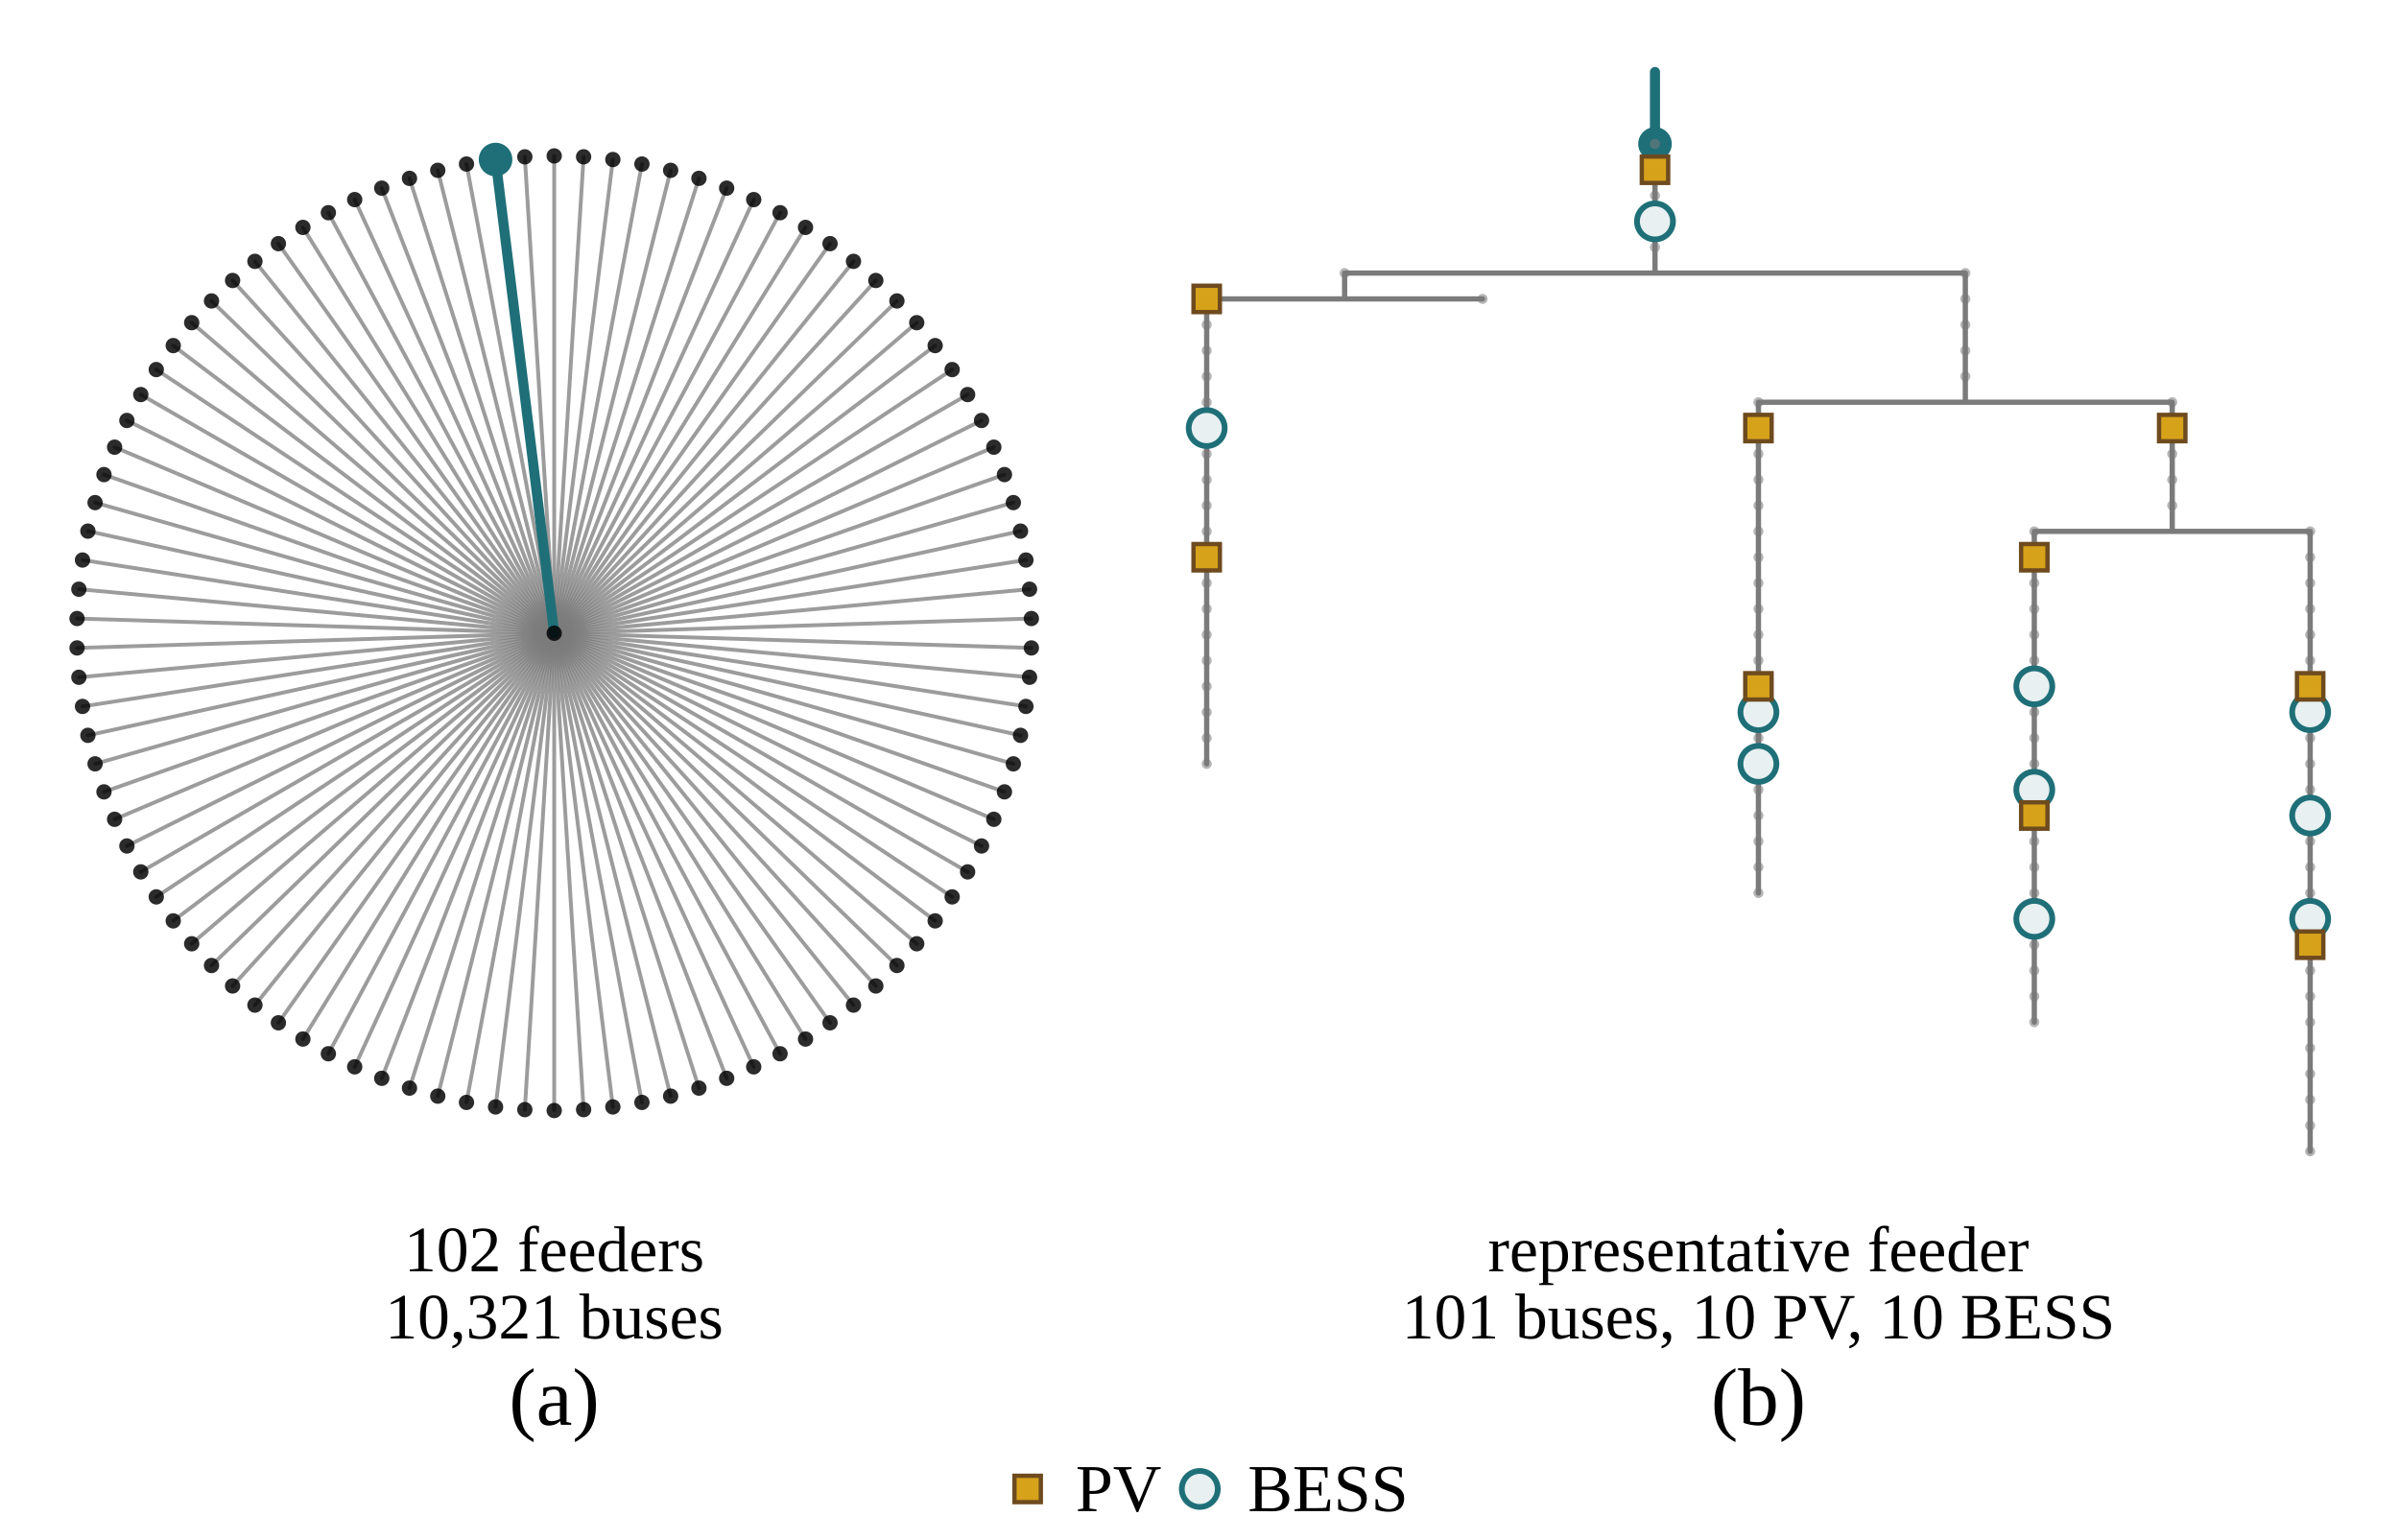
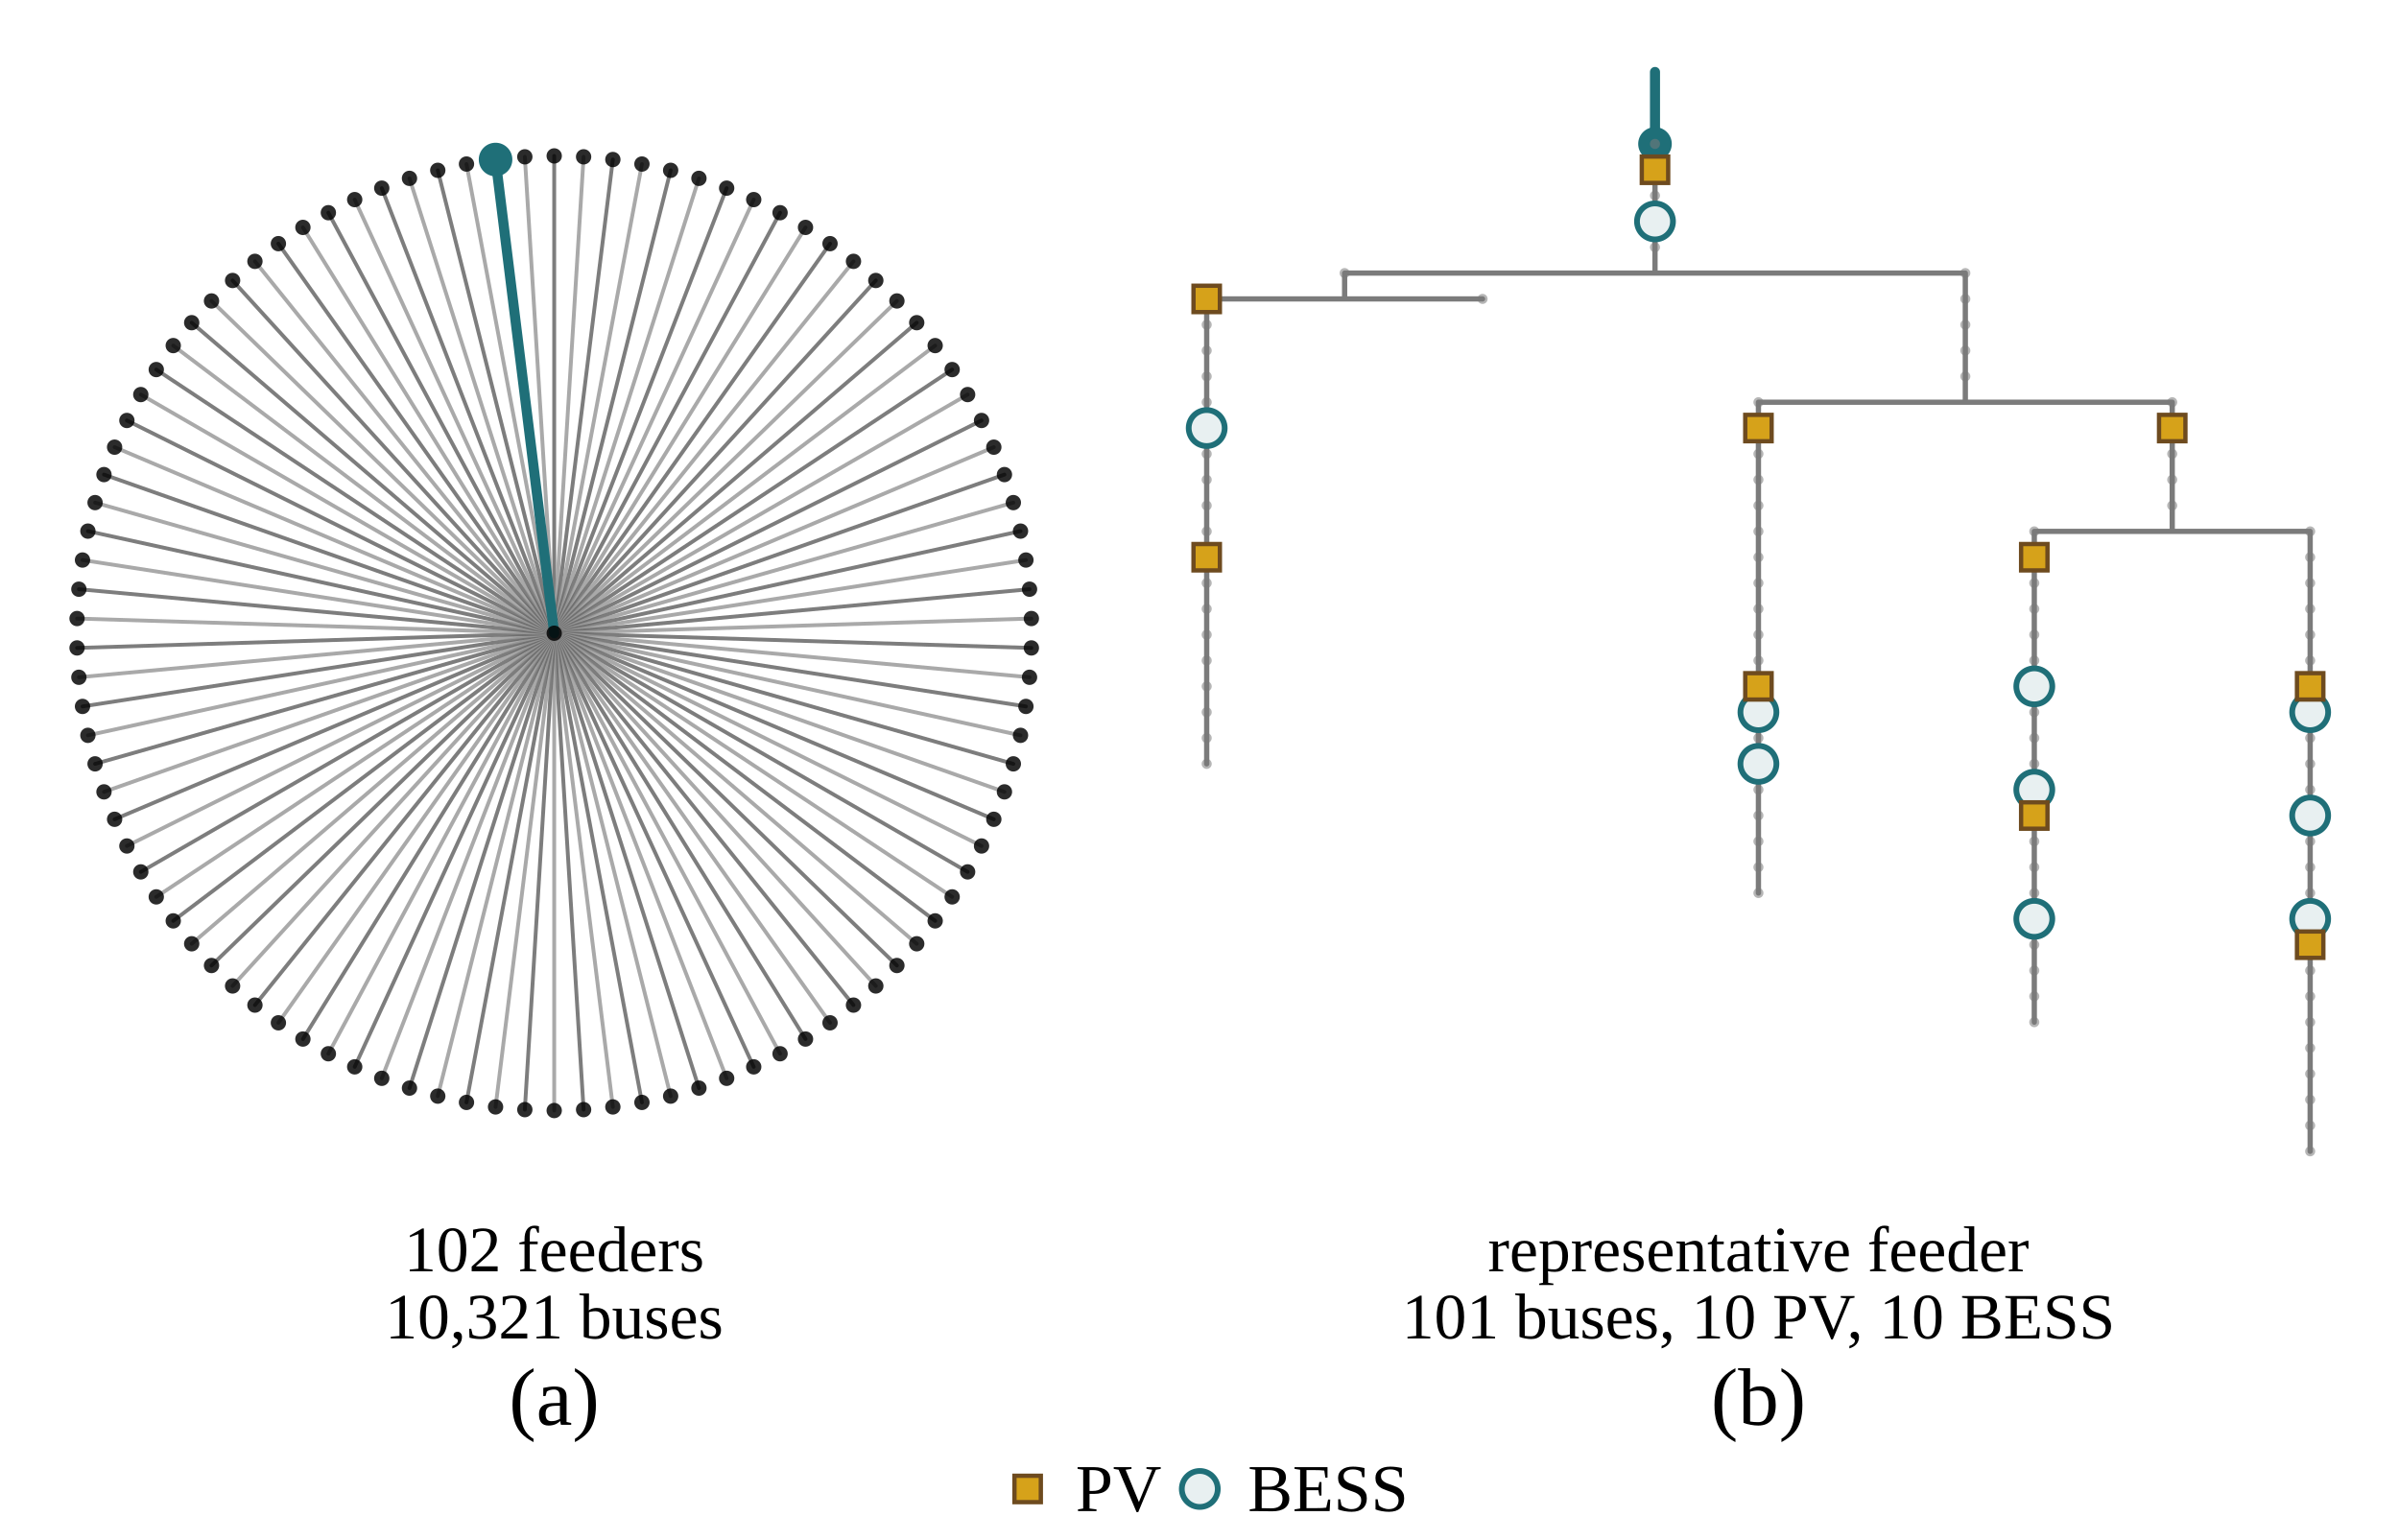
<svg xmlns="http://www.w3.org/2000/svg" version="1.1" width="88.9mm" height="57.07mm" viewBox="0 0 1000.00 642.00" font-family="Times New Roman, Times, serif">
  <g id="panel-a-feeders" fill="none" stroke-linecap="round">
-     <path d="M231.00,264.00L231.00,65.00" stroke="#7b7b7b" stroke-width="1.6" stroke-opacity="0.75" />
-     <path d="M231.00,264.00L243.25,65.38" stroke="#7b7b7b" stroke-width="1.6" stroke-opacity="0.75" />
-     <path d="M231.00,264.00L255.45,66.51" stroke="#7b7b7b" stroke-width="1.6" stroke-opacity="0.75" />
-     <path d="M231.00,264.00L267.57,68.39" stroke="#7b7b7b" stroke-width="1.6" stroke-opacity="0.75" />
-     <path d="M231.00,264.00L279.54,71.01" stroke="#7b7b7b" stroke-width="1.6" stroke-opacity="0.75" />
-     <path d="M231.00,264.00L291.33,74.36" stroke="#7b7b7b" stroke-width="1.6" stroke-opacity="0.75" />
-     <path d="M231.00,264.00L302.89,78.44" stroke="#7b7b7b" stroke-width="1.6" stroke-opacity="0.75" />
-     <path d="M231.00,264.00L314.17,83.22" stroke="#7b7b7b" stroke-width="1.6" stroke-opacity="0.75" />
-     <path d="M231.00,264.00L325.15,88.68" stroke="#7b7b7b" stroke-width="1.6" stroke-opacity="0.75" />
-     <path d="M231.00,264.00L335.76,94.81" stroke="#7b7b7b" stroke-width="1.6" stroke-opacity="0.75" />
-     <path d="M231.00,264.00L345.98,101.58" stroke="#7b7b7b" stroke-width="1.6" stroke-opacity="0.75" />
-     <path d="M231.00,264.00L355.76,108.96" stroke="#7b7b7b" stroke-width="1.6" stroke-opacity="0.75" />
-     <path d="M231.00,264.00L365.07,116.94" stroke="#7b7b7b" stroke-width="1.6" stroke-opacity="0.75" />
-     <path d="M231.00,264.00L373.86,125.47" stroke="#7b7b7b" stroke-width="1.6" stroke-opacity="0.75" />
-     <path d="M231.00,264.00L382.12,134.53" stroke="#7b7b7b" stroke-width="1.6" stroke-opacity="0.75" />
-     <path d="M231.00,264.00L389.81,144.08" stroke="#7b7b7b" stroke-width="1.6" stroke-opacity="0.75" />
-     <path d="M231.00,264.00L396.89,154.08" stroke="#7b7b7b" stroke-width="1.6" stroke-opacity="0.75" />
-     <path d="M231.00,264.00L403.34,164.50" stroke="#7b7b7b" stroke-width="1.6" stroke-opacity="0.75" />
-     <path d="M231.00,264.00L409.14,175.30" stroke="#7b7b7b" stroke-width="1.6" stroke-opacity="0.75" />
-     <path d="M231.00,264.00L414.26,186.43" stroke="#7b7b7b" stroke-width="1.6" stroke-opacity="0.75" />
-     <path d="M231.00,264.00L418.69,197.86" stroke="#7b7b7b" stroke-width="1.6" stroke-opacity="0.75" />
-     <path d="M231.00,264.00L422.40,209.54" stroke="#7b7b7b" stroke-width="1.6" stroke-opacity="0.75" />
-     <path d="M231.00,264.00L425.39,221.43" stroke="#7b7b7b" stroke-width="1.6" stroke-opacity="0.75" />
-     <path d="M231.00,264.00L427.64,233.48" stroke="#7b7b7b" stroke-width="1.6" stroke-opacity="0.75" />
-     <path d="M231.00,264.00L429.15,245.64" stroke="#7b7b7b" stroke-width="1.6" stroke-opacity="0.75" />
-     <path d="M231.00,264.00L429.91,257.87" stroke="#7b7b7b" stroke-width="1.6" stroke-opacity="0.75" />
-     <path d="M231.00,264.00L429.91,270.13" stroke="#7b7b7b" stroke-width="1.6" stroke-opacity="0.75" />
-     <path d="M231.00,264.00L429.15,282.36" stroke="#7b7b7b" stroke-width="1.6" stroke-opacity="0.75" />
-     <path d="M231.00,264.00L427.64,294.52" stroke="#7b7b7b" stroke-width="1.6" stroke-opacity="0.75" />
-     <path d="M231.00,264.00L425.39,306.57" stroke="#7b7b7b" stroke-width="1.6" stroke-opacity="0.75" />
-     <path d="M231.00,264.00L422.40,318.46" stroke="#7b7b7b" stroke-width="1.6" stroke-opacity="0.75" />
-     <path d="M231.00,264.00L418.69,330.14" stroke="#7b7b7b" stroke-width="1.6" stroke-opacity="0.75" />
-     <path d="M231.00,264.00L414.26,341.57" stroke="#7b7b7b" stroke-width="1.6" stroke-opacity="0.75" />
-     <path d="M231.00,264.00L409.14,352.70" stroke="#7b7b7b" stroke-width="1.6" stroke-opacity="0.75" />
-     <path d="M231.00,264.00L403.34,363.50" stroke="#7b7b7b" stroke-width="1.6" stroke-opacity="0.75" />
-     <path d="M231.00,264.00L396.89,373.92" stroke="#7b7b7b" stroke-width="1.6" stroke-opacity="0.75" />
-     <path d="M231.00,264.00L389.81,383.92" stroke="#7b7b7b" stroke-width="1.6" stroke-opacity="0.75" />
-     <path d="M231.00,264.00L382.12,393.47" stroke="#7b7b7b" stroke-width="1.6" stroke-opacity="0.75" />
-     <path d="M231.00,264.00L373.86,402.53" stroke="#7b7b7b" stroke-width="1.6" stroke-opacity="0.75" />
-     <path d="M231.00,264.00L365.07,411.06" stroke="#7b7b7b" stroke-width="1.6" stroke-opacity="0.75" />
-     <path d="M231.00,264.00L355.76,419.04" stroke="#7b7b7b" stroke-width="1.6" stroke-opacity="0.75" />
-     <path d="M231.00,264.00L345.98,426.42" stroke="#7b7b7b" stroke-width="1.6" stroke-opacity="0.75" />
-     <path d="M231.00,264.00L335.76,433.19" stroke="#7b7b7b" stroke-width="1.6" stroke-opacity="0.75" />
-     <path d="M231.00,264.00L325.15,439.32" stroke="#7b7b7b" stroke-width="1.6" stroke-opacity="0.75" />
-     <path d="M231.00,264.00L314.17,444.78" stroke="#7b7b7b" stroke-width="1.6" stroke-opacity="0.75" />
-     <path d="M231.00,264.00L302.89,449.56" stroke="#7b7b7b" stroke-width="1.6" stroke-opacity="0.75" />
-     <path d="M231.00,264.00L291.33,453.64" stroke="#7b7b7b" stroke-width="1.6" stroke-opacity="0.75" />
-     <path d="M231.00,264.00L279.54,456.99" stroke="#7b7b7b" stroke-width="1.6" stroke-opacity="0.75" />
-     <path d="M231.00,264.00L267.57,459.61" stroke="#7b7b7b" stroke-width="1.6" stroke-opacity="0.75" />
-     <path d="M231.00,264.00L255.45,461.49" stroke="#7b7b7b" stroke-width="1.6" stroke-opacity="0.75" />
-     <path d="M231.00,264.00L243.25,462.62" stroke="#7b7b7b" stroke-width="1.6" stroke-opacity="0.75" />
-     <path d="M231.00,264.00L231.00,463.00" stroke="#7b7b7b" stroke-width="1.6" stroke-opacity="0.75" />
-     <path d="M231.00,264.00L218.75,462.62" stroke="#7b7b7b" stroke-width="1.6" stroke-opacity="0.75" />
-     <path d="M231.00,264.00L206.55,461.49" stroke="#7b7b7b" stroke-width="1.6" stroke-opacity="0.75" />
-     <path d="M231.00,264.00L194.43,459.61" stroke="#7b7b7b" stroke-width="1.6" stroke-opacity="0.75" />
-     <path d="M231.00,264.00L182.46,456.99" stroke="#7b7b7b" stroke-width="1.6" stroke-opacity="0.75" />
-     <path d="M231.00,264.00L170.67,453.64" stroke="#7b7b7b" stroke-width="1.6" stroke-opacity="0.75" />
-     <path d="M231.00,264.00L159.11,449.56" stroke="#7b7b7b" stroke-width="1.6" stroke-opacity="0.75" />
-     <path d="M231.00,264.00L147.83,444.78" stroke="#7b7b7b" stroke-width="1.6" stroke-opacity="0.75" />
-     <path d="M231.00,264.00L136.85,439.32" stroke="#7b7b7b" stroke-width="1.6" stroke-opacity="0.75" />
-     <path d="M231.00,264.00L126.24,433.19" stroke="#7b7b7b" stroke-width="1.6" stroke-opacity="0.75" />
-     <path d="M231.00,264.00L116.02,426.42" stroke="#7b7b7b" stroke-width="1.6" stroke-opacity="0.75" />
-     <path d="M231.00,264.00L106.24,419.04" stroke="#7b7b7b" stroke-width="1.6" stroke-opacity="0.75" />
-     <path d="M231.00,264.00L96.93,411.06" stroke="#7b7b7b" stroke-width="1.6" stroke-opacity="0.75" />
-     <path d="M231.00,264.00L88.14,402.53" stroke="#7b7b7b" stroke-width="1.6" stroke-opacity="0.75" />
-     <path d="M231.00,264.00L79.88,393.47" stroke="#7b7b7b" stroke-width="1.6" stroke-opacity="0.75" />
-     <path d="M231.00,264.00L72.19,383.92" stroke="#7b7b7b" stroke-width="1.6" stroke-opacity="0.75" />
-     <path d="M231.00,264.00L65.11,373.92" stroke="#7b7b7b" stroke-width="1.6" stroke-opacity="0.75" />
-     <path d="M231.00,264.00L58.66,363.50" stroke="#7b7b7b" stroke-width="1.6" stroke-opacity="0.75" />
-     <path d="M231.00,264.00L52.86,352.70" stroke="#7b7b7b" stroke-width="1.6" stroke-opacity="0.75" />
-     <path d="M231.00,264.00L47.74,341.57" stroke="#7b7b7b" stroke-width="1.6" stroke-opacity="0.75" />
-     <path d="M231.00,264.00L43.31,330.14" stroke="#7b7b7b" stroke-width="1.6" stroke-opacity="0.75" />
-     <path d="M231.00,264.00L39.60,318.46" stroke="#7b7b7b" stroke-width="1.6" stroke-opacity="0.75" />
-     <path d="M231.00,264.00L36.61,306.57" stroke="#7b7b7b" stroke-width="1.6" stroke-opacity="0.75" />
-     <path d="M231.00,264.00L34.36,294.52" stroke="#7b7b7b" stroke-width="1.6" stroke-opacity="0.75" />
-     <path d="M231.00,264.00L32.85,282.36" stroke="#7b7b7b" stroke-width="1.6" stroke-opacity="0.75" />
-     <path d="M231.00,264.00L32.09,270.13" stroke="#7b7b7b" stroke-width="1.6" stroke-opacity="0.75" />
-     <path d="M231.00,264.00L32.09,257.87" stroke="#7b7b7b" stroke-width="1.6" stroke-opacity="0.75" />
-     <path d="M231.00,264.00L32.85,245.64" stroke="#7b7b7b" stroke-width="1.6" stroke-opacity="0.75" />
-     <path d="M231.00,264.00L34.36,233.48" stroke="#7b7b7b" stroke-width="1.6" stroke-opacity="0.75" />
-     <path d="M231.00,264.00L36.61,221.43" stroke="#7b7b7b" stroke-width="1.6" stroke-opacity="0.75" />
-     <path d="M231.00,264.00L39.60,209.54" stroke="#7b7b7b" stroke-width="1.6" stroke-opacity="0.75" />
-     <path d="M231.00,264.00L43.31,197.86" stroke="#7b7b7b" stroke-width="1.6" stroke-opacity="0.75" />
-     <path d="M231.00,264.00L47.74,186.43" stroke="#7b7b7b" stroke-width="1.6" stroke-opacity="0.75" />
-     <path d="M231.00,264.00L52.86,175.30" stroke="#7b7b7b" stroke-width="1.6" stroke-opacity="0.75" />
-     <path d="M231.00,264.00L58.66,164.50" stroke="#7b7b7b" stroke-width="1.6" stroke-opacity="0.75" />
-     <path d="M231.00,264.00L65.11,154.08" stroke="#7b7b7b" stroke-width="1.6" stroke-opacity="0.75" />
-     <path d="M231.00,264.00L72.19,144.08" stroke="#7b7b7b" stroke-width="1.6" stroke-opacity="0.75" />
-     <path d="M231.00,264.00L79.88,134.53" stroke="#7b7b7b" stroke-width="1.6" stroke-opacity="0.75" />
-     <path d="M231.00,264.00L88.14,125.47" stroke="#7b7b7b" stroke-width="1.6" stroke-opacity="0.75" />
-     <path d="M231.00,264.00L96.93,116.94" stroke="#7b7b7b" stroke-width="1.6" stroke-opacity="0.75" />
-     <path d="M231.00,264.00L106.24,108.96" stroke="#7b7b7b" stroke-width="1.6" stroke-opacity="0.75" />
-     <path d="M231.00,264.00L116.02,101.58" stroke="#7b7b7b" stroke-width="1.6" stroke-opacity="0.75" />
-     <path d="M231.00,264.00L126.24,94.81" stroke="#7b7b7b" stroke-width="1.6" stroke-opacity="0.75" />
-     <path d="M231.00,264.00L136.85,88.68" stroke="#7b7b7b" stroke-width="1.6" stroke-opacity="0.75" />
-     <path d="M231.00,264.00L147.83,83.22" stroke="#7b7b7b" stroke-width="1.6" stroke-opacity="0.75" />
-     <path d="M231.00,264.00L159.11,78.44" stroke="#7b7b7b" stroke-width="1.6" stroke-opacity="0.75" />
-     <path d="M231.00,264.00L170.67,74.36" stroke="#7b7b7b" stroke-width="1.6" stroke-opacity="0.75" />
-     <path d="M231.00,264.00L182.46,71.01" stroke="#7b7b7b" stroke-width="1.6" stroke-opacity="0.75" />
-     <path d="M231.00,264.00L194.43,68.39" stroke="#7b7b7b" stroke-width="1.6" stroke-opacity="0.75" />
-     <path d="M231.00,264.00L218.75,65.38" stroke="#7b7b7b" stroke-width="1.6" stroke-opacity="0.75" />
+     <path d="M231.00,264.00L231.00,65.00" stroke="#666666" stroke-width="1.6" stroke-opacity="0.85" />
+     <path d="M231.00,264.00L243.25,65.38" stroke="#9a9a9a" stroke-width="1.6" stroke-opacity="0.85" />
+     <path d="M231.00,264.00L255.45,66.51" stroke="#666666" stroke-width="1.6" stroke-opacity="0.85" />
+     <path d="M231.00,264.00L267.57,68.39" stroke="#9a9a9a" stroke-width="1.6" stroke-opacity="0.85" />
+     <path d="M231.00,264.00L279.54,71.01" stroke="#666666" stroke-width="1.6" stroke-opacity="0.85" />
+     <path d="M231.00,264.00L291.33,74.36" stroke="#9a9a9a" stroke-width="1.6" stroke-opacity="0.85" />
+     <path d="M231.00,264.00L302.89,78.44" stroke="#666666" stroke-width="1.6" stroke-opacity="0.85" />
+     <path d="M231.00,264.00L314.17,83.22" stroke="#9a9a9a" stroke-width="1.6" stroke-opacity="0.85" />
+     <path d="M231.00,264.00L325.15,88.68" stroke="#666666" stroke-width="1.6" stroke-opacity="0.85" />
+     <path d="M231.00,264.00L335.76,94.81" stroke="#9a9a9a" stroke-width="1.6" stroke-opacity="0.85" />
+     <path d="M231.00,264.00L345.98,101.58" stroke="#666666" stroke-width="1.6" stroke-opacity="0.85" />
+     <path d="M231.00,264.00L355.76,108.96" stroke="#9a9a9a" stroke-width="1.6" stroke-opacity="0.85" />
+     <path d="M231.00,264.00L365.07,116.94" stroke="#666666" stroke-width="1.6" stroke-opacity="0.85" />
+     <path d="M231.00,264.00L373.86,125.47" stroke="#9a9a9a" stroke-width="1.6" stroke-opacity="0.85" />
+     <path d="M231.00,264.00L382.12,134.53" stroke="#666666" stroke-width="1.6" stroke-opacity="0.85" />
+     <path d="M231.00,264.00L389.81,144.08" stroke="#9a9a9a" stroke-width="1.6" stroke-opacity="0.85" />
+     <path d="M231.00,264.00L396.89,154.08" stroke="#666666" stroke-width="1.6" stroke-opacity="0.85" />
+     <path d="M231.00,264.00L403.34,164.50" stroke="#9a9a9a" stroke-width="1.6" stroke-opacity="0.85" />
+     <path d="M231.00,264.00L409.14,175.30" stroke="#666666" stroke-width="1.6" stroke-opacity="0.85" />
+     <path d="M231.00,264.00L414.26,186.43" stroke="#9a9a9a" stroke-width="1.6" stroke-opacity="0.85" />
+     <path d="M231.00,264.00L418.69,197.86" stroke="#666666" stroke-width="1.6" stroke-opacity="0.85" />
+     <path d="M231.00,264.00L422.40,209.54" stroke="#9a9a9a" stroke-width="1.6" stroke-opacity="0.85" />
+     <path d="M231.00,264.00L425.39,221.43" stroke="#666666" stroke-width="1.6" stroke-opacity="0.85" />
+     <path d="M231.00,264.00L427.64,233.48" stroke="#9a9a9a" stroke-width="1.6" stroke-opacity="0.85" />
+     <path d="M231.00,264.00L429.15,245.64" stroke="#666666" stroke-width="1.6" stroke-opacity="0.85" />
+     <path d="M231.00,264.00L429.91,257.87" stroke="#9a9a9a" stroke-width="1.6" stroke-opacity="0.85" />
+     <path d="M231.00,264.00L429.91,270.13" stroke="#666666" stroke-width="1.6" stroke-opacity="0.85" />
+     <path d="M231.00,264.00L429.15,282.36" stroke="#9a9a9a" stroke-width="1.6" stroke-opacity="0.85" />
+     <path d="M231.00,264.00L427.64,294.52" stroke="#666666" stroke-width="1.6" stroke-opacity="0.85" />
+     <path d="M231.00,264.00L425.39,306.57" stroke="#9a9a9a" stroke-width="1.6" stroke-opacity="0.85" />
+     <path d="M231.00,264.00L422.40,318.46" stroke="#666666" stroke-width="1.6" stroke-opacity="0.85" />
+     <path d="M231.00,264.00L418.69,330.14" stroke="#9a9a9a" stroke-width="1.6" stroke-opacity="0.85" />
+     <path d="M231.00,264.00L414.26,341.57" stroke="#666666" stroke-width="1.6" stroke-opacity="0.85" />
+     <path d="M231.00,264.00L409.14,352.70" stroke="#9a9a9a" stroke-width="1.6" stroke-opacity="0.85" />
+     <path d="M231.00,264.00L403.34,363.50" stroke="#666666" stroke-width="1.6" stroke-opacity="0.85" />
+     <path d="M231.00,264.00L396.89,373.92" stroke="#9a9a9a" stroke-width="1.6" stroke-opacity="0.85" />
+     <path d="M231.00,264.00L389.81,383.92" stroke="#666666" stroke-width="1.6" stroke-opacity="0.85" />
+     <path d="M231.00,264.00L382.12,393.47" stroke="#9a9a9a" stroke-width="1.6" stroke-opacity="0.85" />
+     <path d="M231.00,264.00L373.86,402.53" stroke="#666666" stroke-width="1.6" stroke-opacity="0.85" />
+     <path d="M231.00,264.00L365.07,411.06" stroke="#9a9a9a" stroke-width="1.6" stroke-opacity="0.85" />
+     <path d="M231.00,264.00L355.76,419.04" stroke="#666666" stroke-width="1.6" stroke-opacity="0.85" />
+     <path d="M231.00,264.00L345.98,426.42" stroke="#9a9a9a" stroke-width="1.6" stroke-opacity="0.85" />
+     <path d="M231.00,264.00L335.76,433.19" stroke="#666666" stroke-width="1.6" stroke-opacity="0.85" />
+     <path d="M231.00,264.00L325.15,439.32" stroke="#9a9a9a" stroke-width="1.6" stroke-opacity="0.85" />
+     <path d="M231.00,264.00L314.17,444.78" stroke="#666666" stroke-width="1.6" stroke-opacity="0.85" />
+     <path d="M231.00,264.00L302.89,449.56" stroke="#9a9a9a" stroke-width="1.6" stroke-opacity="0.85" />
+     <path d="M231.00,264.00L291.33,453.64" stroke="#666666" stroke-width="1.6" stroke-opacity="0.85" />
+     <path d="M231.00,264.00L279.54,456.99" stroke="#9a9a9a" stroke-width="1.6" stroke-opacity="0.85" />
+     <path d="M231.00,264.00L267.57,459.61" stroke="#666666" stroke-width="1.6" stroke-opacity="0.85" />
+     <path d="M231.00,264.00L255.45,461.49" stroke="#9a9a9a" stroke-width="1.6" stroke-opacity="0.85" />
+     <path d="M231.00,264.00L243.25,462.62" stroke="#666666" stroke-width="1.6" stroke-opacity="0.85" />
+     <path d="M231.00,264.00L231.00,463.00" stroke="#9a9a9a" stroke-width="1.6" stroke-opacity="0.85" />
+     <path d="M231.00,264.00L218.75,462.62" stroke="#666666" stroke-width="1.6" stroke-opacity="0.85" />
+     <path d="M231.00,264.00L206.55,461.49" stroke="#9a9a9a" stroke-width="1.6" stroke-opacity="0.85" />
+     <path d="M231.00,264.00L194.43,459.61" stroke="#666666" stroke-width="1.6" stroke-opacity="0.85" />
+     <path d="M231.00,264.00L182.46,456.99" stroke="#9a9a9a" stroke-width="1.6" stroke-opacity="0.85" />
+     <path d="M231.00,264.00L170.67,453.64" stroke="#666666" stroke-width="1.6" stroke-opacity="0.85" />
+     <path d="M231.00,264.00L159.11,449.56" stroke="#9a9a9a" stroke-width="1.6" stroke-opacity="0.85" />
+     <path d="M231.00,264.00L147.83,444.78" stroke="#666666" stroke-width="1.6" stroke-opacity="0.85" />
+     <path d="M231.00,264.00L136.85,439.32" stroke="#9a9a9a" stroke-width="1.6" stroke-opacity="0.85" />
+     <path d="M231.00,264.00L126.24,433.19" stroke="#666666" stroke-width="1.6" stroke-opacity="0.85" />
+     <path d="M231.00,264.00L116.02,426.42" stroke="#9a9a9a" stroke-width="1.6" stroke-opacity="0.85" />
+     <path d="M231.00,264.00L106.24,419.04" stroke="#666666" stroke-width="1.6" stroke-opacity="0.85" />
+     <path d="M231.00,264.00L96.93,411.06" stroke="#9a9a9a" stroke-width="1.6" stroke-opacity="0.85" />
+     <path d="M231.00,264.00L88.14,402.53" stroke="#666666" stroke-width="1.6" stroke-opacity="0.85" />
+     <path d="M231.00,264.00L79.88,393.47" stroke="#9a9a9a" stroke-width="1.6" stroke-opacity="0.85" />
+     <path d="M231.00,264.00L72.19,383.92" stroke="#666666" stroke-width="1.6" stroke-opacity="0.85" />
+     <path d="M231.00,264.00L65.11,373.92" stroke="#9a9a9a" stroke-width="1.6" stroke-opacity="0.85" />
+     <path d="M231.00,264.00L58.66,363.50" stroke="#666666" stroke-width="1.6" stroke-opacity="0.85" />
+     <path d="M231.00,264.00L52.86,352.70" stroke="#9a9a9a" stroke-width="1.6" stroke-opacity="0.85" />
+     <path d="M231.00,264.00L47.74,341.57" stroke="#666666" stroke-width="1.6" stroke-opacity="0.85" />
+     <path d="M231.00,264.00L43.31,330.14" stroke="#9a9a9a" stroke-width="1.6" stroke-opacity="0.85" />
+     <path d="M231.00,264.00L39.60,318.46" stroke="#666666" stroke-width="1.6" stroke-opacity="0.85" />
+     <path d="M231.00,264.00L36.61,306.57" stroke="#9a9a9a" stroke-width="1.6" stroke-opacity="0.85" />
+     <path d="M231.00,264.00L34.36,294.52" stroke="#666666" stroke-width="1.6" stroke-opacity="0.85" />
+     <path d="M231.00,264.00L32.85,282.36" stroke="#9a9a9a" stroke-width="1.6" stroke-opacity="0.85" />
+     <path d="M231.00,264.00L32.09,270.13" stroke="#666666" stroke-width="1.6" stroke-opacity="0.85" />
+     <path d="M231.00,264.00L32.09,257.87" stroke="#9a9a9a" stroke-width="1.6" stroke-opacity="0.85" />
+     <path d="M231.00,264.00L32.85,245.64" stroke="#666666" stroke-width="1.6" stroke-opacity="0.85" />
+     <path d="M231.00,264.00L34.36,233.48" stroke="#9a9a9a" stroke-width="1.6" stroke-opacity="0.85" />
+     <path d="M231.00,264.00L36.61,221.43" stroke="#666666" stroke-width="1.6" stroke-opacity="0.85" />
+     <path d="M231.00,264.00L39.60,209.54" stroke="#9a9a9a" stroke-width="1.6" stroke-opacity="0.85" />
+     <path d="M231.00,264.00L43.31,197.86" stroke="#666666" stroke-width="1.6" stroke-opacity="0.85" />
+     <path d="M231.00,264.00L47.74,186.43" stroke="#9a9a9a" stroke-width="1.6" stroke-opacity="0.85" />
+     <path d="M231.00,264.00L52.86,175.30" stroke="#666666" stroke-width="1.6" stroke-opacity="0.85" />
+     <path d="M231.00,264.00L58.66,164.50" stroke="#9a9a9a" stroke-width="1.6" stroke-opacity="0.85" />
+     <path d="M231.00,264.00L65.11,154.08" stroke="#666666" stroke-width="1.6" stroke-opacity="0.85" />
+     <path d="M231.00,264.00L72.19,144.08" stroke="#9a9a9a" stroke-width="1.6" stroke-opacity="0.85" />
+     <path d="M231.00,264.00L79.88,134.53" stroke="#666666" stroke-width="1.6" stroke-opacity="0.85" />
+     <path d="M231.00,264.00L88.14,125.47" stroke="#9a9a9a" stroke-width="1.6" stroke-opacity="0.85" />
+     <path d="M231.00,264.00L96.93,116.94" stroke="#666666" stroke-width="1.6" stroke-opacity="0.85" />
+     <path d="M231.00,264.00L106.24,108.96" stroke="#9a9a9a" stroke-width="1.6" stroke-opacity="0.85" />
+     <path d="M231.00,264.00L116.02,101.58" stroke="#666666" stroke-width="1.6" stroke-opacity="0.85" />
+     <path d="M231.00,264.00L126.24,94.81" stroke="#9a9a9a" stroke-width="1.6" stroke-opacity="0.85" />
+     <path d="M231.00,264.00L136.85,88.68" stroke="#666666" stroke-width="1.6" stroke-opacity="0.85" />
+     <path d="M231.00,264.00L147.83,83.22" stroke="#9a9a9a" stroke-width="1.6" stroke-opacity="0.85" />
+     <path d="M231.00,264.00L159.11,78.44" stroke="#666666" stroke-width="1.6" stroke-opacity="0.85" />
+     <path d="M231.00,264.00L170.67,74.36" stroke="#9a9a9a" stroke-width="1.6" stroke-opacity="0.85" />
+     <path d="M231.00,264.00L182.46,71.01" stroke="#666666" stroke-width="1.6" stroke-opacity="0.85" />
+     <path d="M231.00,264.00L194.43,68.39" stroke="#9a9a9a" stroke-width="1.6" stroke-opacity="0.85" />
+     <path d="M231.00,264.00L218.75,65.38" stroke="#9a9a9a" stroke-width="1.6" stroke-opacity="0.85" />
  </g>
  <g id="panel-a-heads" fill="#000000" fill-opacity="0.83">
    <circle cx="231.00" cy="65.00" r="3.20" />
    <circle cx="243.25" cy="65.38" r="3.20" />
    <circle cx="255.45" cy="66.51" r="3.20" />
    <circle cx="267.57" cy="68.39" r="3.20" />
    <circle cx="279.54" cy="71.01" r="3.20" />
    <circle cx="291.33" cy="74.36" r="3.20" />
    <circle cx="302.89" cy="78.44" r="3.20" />
    <circle cx="314.17" cy="83.22" r="3.20" />
    <circle cx="325.15" cy="88.68" r="3.20" />
    <circle cx="335.76" cy="94.81" r="3.20" />
    <circle cx="345.98" cy="101.58" r="3.20" />
    <circle cx="355.76" cy="108.96" r="3.20" />
    <circle cx="365.07" cy="116.94" r="3.20" />
    <circle cx="373.86" cy="125.47" r="3.20" />
    <circle cx="382.12" cy="134.53" r="3.20" />
    <circle cx="389.81" cy="144.08" r="3.20" />
    <circle cx="396.89" cy="154.08" r="3.20" />
    <circle cx="403.34" cy="164.50" r="3.20" />
    <circle cx="409.14" cy="175.30" r="3.20" />
    <circle cx="414.26" cy="186.43" r="3.20" />
    <circle cx="418.69" cy="197.86" r="3.20" />
    <circle cx="422.40" cy="209.54" r="3.20" />
    <circle cx="425.39" cy="221.43" r="3.20" />
    <circle cx="427.64" cy="233.48" r="3.20" />
    <circle cx="429.15" cy="245.64" r="3.20" />
    <circle cx="429.91" cy="257.87" r="3.20" />
    <circle cx="429.91" cy="270.13" r="3.20" />
    <circle cx="429.15" cy="282.36" r="3.20" />
    <circle cx="427.64" cy="294.52" r="3.20" />
    <circle cx="425.39" cy="306.57" r="3.20" />
    <circle cx="422.40" cy="318.46" r="3.20" />
    <circle cx="418.69" cy="330.14" r="3.20" />
    <circle cx="414.26" cy="341.57" r="3.20" />
    <circle cx="409.14" cy="352.70" r="3.20" />
    <circle cx="403.34" cy="363.50" r="3.20" />
    <circle cx="396.89" cy="373.92" r="3.20" />
    <circle cx="389.81" cy="383.92" r="3.20" />
    <circle cx="382.12" cy="393.47" r="3.20" />
    <circle cx="373.86" cy="402.53" r="3.20" />
    <circle cx="365.07" cy="411.06" r="3.20" />
    <circle cx="355.76" cy="419.04" r="3.20" />
    <circle cx="345.98" cy="426.42" r="3.20" />
    <circle cx="335.76" cy="433.19" r="3.20" />
    <circle cx="325.15" cy="439.32" r="3.20" />
    <circle cx="314.17" cy="444.78" r="3.20" />
    <circle cx="302.89" cy="449.56" r="3.20" />
    <circle cx="291.33" cy="453.64" r="3.20" />
    <circle cx="279.54" cy="456.99" r="3.20" />
    <circle cx="267.57" cy="459.61" r="3.20" />
    <circle cx="255.45" cy="461.49" r="3.20" />
    <circle cx="243.25" cy="462.62" r="3.20" />
    <circle cx="231.00" cy="463.00" r="3.20" />
    <circle cx="218.75" cy="462.62" r="3.20" />
    <circle cx="206.55" cy="461.49" r="3.20" />
    <circle cx="194.43" cy="459.61" r="3.20" />
    <circle cx="182.46" cy="456.99" r="3.20" />
    <circle cx="170.67" cy="453.64" r="3.20" />
    <circle cx="159.11" cy="449.56" r="3.20" />
    <circle cx="147.83" cy="444.78" r="3.20" />
    <circle cx="136.85" cy="439.32" r="3.20" />
    <circle cx="126.24" cy="433.19" r="3.20" />
    <circle cx="116.02" cy="426.42" r="3.20" />
    <circle cx="106.24" cy="419.04" r="3.20" />
    <circle cx="96.93" cy="411.06" r="3.20" />
    <circle cx="88.14" cy="402.53" r="3.20" />
    <circle cx="79.88" cy="393.47" r="3.20" />
    <circle cx="72.19" cy="383.92" r="3.20" />
    <circle cx="65.11" cy="373.92" r="3.20" />
    <circle cx="58.66" cy="363.50" r="3.20" />
    <circle cx="52.86" cy="352.70" r="3.20" />
    <circle cx="47.74" cy="341.57" r="3.20" />
    <circle cx="43.31" cy="330.14" r="3.20" />
    <circle cx="39.60" cy="318.46" r="3.20" />
    <circle cx="36.61" cy="306.57" r="3.20" />
    <circle cx="34.36" cy="294.52" r="3.20" />
    <circle cx="32.85" cy="282.36" r="3.20" />
    <circle cx="32.09" cy="270.13" r="3.20" />
    <circle cx="32.09" cy="257.87" r="3.20" />
    <circle cx="32.85" cy="245.64" r="3.20" />
    <circle cx="34.36" cy="233.48" r="3.20" />
    <circle cx="36.61" cy="221.43" r="3.20" />
    <circle cx="39.60" cy="209.54" r="3.20" />
    <circle cx="43.31" cy="197.86" r="3.20" />
    <circle cx="47.74" cy="186.43" r="3.20" />
    <circle cx="52.86" cy="175.30" r="3.20" />
    <circle cx="58.66" cy="164.50" r="3.20" />
    <circle cx="65.11" cy="154.08" r="3.20" />
    <circle cx="72.19" cy="144.08" r="3.20" />
    <circle cx="79.88" cy="134.53" r="3.20" />
    <circle cx="88.14" cy="125.47" r="3.20" />
    <circle cx="96.93" cy="116.94" r="3.20" />
    <circle cx="106.24" cy="108.96" r="3.20" />
    <circle cx="116.02" cy="101.58" r="3.20" />
    <circle cx="126.24" cy="94.81" r="3.20" />
    <circle cx="136.85" cy="88.68" r="3.20" />
    <circle cx="147.83" cy="83.22" r="3.20" />
    <circle cx="159.11" cy="78.44" r="3.20" />
    <circle cx="170.67" cy="74.36" r="3.20" />
    <circle cx="182.46" cy="71.01" r="3.20" />
    <circle cx="194.43" cy="68.39" r="3.20" />
    <circle cx="218.75" cy="65.38" r="3.20" />
  </g>
  <path d="M231.00,264.00L206.55,66.51" fill="none" stroke="#1f6f78" stroke-width="4.2" stroke-linecap="round" />
  <circle cx="206.55" cy="66.51" r="7" fill="#1f6f78" />
  <circle cx="231.00" cy="264.00" r="3.20" fill="#000000" fill-opacity="0.83" />
  <g id="panel-b-branches" fill="none" stroke="#7b7b7b" stroke-width="2.2" stroke-linecap="round">
    <path d="M689.88,60.00L689.88,70.77L689.88,70.77M689.88,70.77L689.88,81.54L689.88,81.54M689.88,81.54L689.88,92.31L689.88,92.31M689.88,92.31L689.88,103.08L689.88,103.08M689.88,103.08L689.88,113.85L819.25,113.85M819.25,113.85L819.25,124.62L819.25,124.62M819.25,124.62L819.25,135.38L819.25,135.38M819.25,135.38L819.25,146.15L819.25,146.15M819.25,146.15L819.25,156.92L819.25,156.92M819.25,156.92L819.25,167.69L905.50,167.69M905.50,167.69L905.50,178.46L905.50,178.46M905.50,178.46L905.50,189.23L905.50,189.23M905.50,189.23L905.50,200.00L905.50,200.00M905.50,200.00L905.50,210.77L905.50,210.77M905.50,210.77L905.50,221.54L963.00,221.54M963.00,221.54L963.00,232.31L963.00,232.31M963.00,232.31L963.00,243.08L963.00,243.08M963.00,243.08L963.00,253.85L963.00,253.85M963.00,253.85L963.00,264.62L963.00,264.62M963.00,264.62L963.00,275.38L963.00,275.38M963.00,275.38L963.00,286.15L963.00,286.15M963.00,286.15L963.00,296.92L963.00,296.92M963.00,296.92L963.00,307.69L963.00,307.69M963.00,307.69L963.00,318.46L963.00,318.46M963.00,318.46L963.00,329.23L963.00,329.23M963.00,329.23L963.00,340.00L963.00,340.00M963.00,340.00L963.00,350.77L963.00,350.77M963.00,350.77L963.00,361.54L963.00,361.54M963.00,361.54L963.00,372.31L963.00,372.31M963.00,372.31L963.00,383.08L963.00,383.08M963.00,383.08L963.00,393.85L963.00,393.85M963.00,393.85L963.00,404.62L963.00,404.62M963.00,404.62L963.00,415.38L963.00,415.38M963.00,415.38L963.00,426.15L963.00,426.15M963.00,426.15L963.00,436.92L963.00,436.92M963.00,436.92L963.00,447.69L963.00,447.69M963.00,447.69L963.00,458.46L963.00,458.46M963.00,458.46L963.00,469.23L963.00,469.23M963.00,469.23L963.00,480.00L963.00,480.00M905.50,210.77L905.50,221.54L848.00,221.54M848.00,221.54L848.00,232.31L848.00,232.31M848.00,232.31L848.00,243.08L848.00,243.08M848.00,243.08L848.00,253.85L848.00,253.85M848.00,253.85L848.00,264.62L848.00,264.62M848.00,264.62L848.00,275.38L848.00,275.38M848.00,275.38L848.00,286.15L848.00,286.15M848.00,286.15L848.00,296.92L848.00,296.92M848.00,296.92L848.00,307.69L848.00,307.69M848.00,307.69L848.00,318.46L848.00,318.46M848.00,318.46L848.00,329.23L848.00,329.23M848.00,329.23L848.00,340.00L848.00,340.00M848.00,340.00L848.00,350.77L848.00,350.77M848.00,350.77L848.00,361.54L848.00,361.54M848.00,361.54L848.00,372.31L848.00,372.31M848.00,372.31L848.00,383.08L848.00,383.08M848.00,383.08L848.00,393.85L848.00,393.85M848.00,393.85L848.00,404.62L848.00,404.62M848.00,404.62L848.00,415.38L848.00,415.38M848.00,415.38L848.00,426.15L848.00,426.15M819.25,156.92L819.25,167.69L733.00,167.69M733.00,167.69L733.00,178.46L733.00,178.46M733.00,178.46L733.00,189.23L733.00,189.23M733.00,189.23L733.00,200.00L733.00,200.00M733.00,200.00L733.00,210.77L733.00,210.77M733.00,210.77L733.00,221.54L733.00,221.54M733.00,221.54L733.00,232.31L733.00,232.31M733.00,232.31L733.00,243.08L733.00,243.08M733.00,243.08L733.00,253.85L733.00,253.85M733.00,253.85L733.00,264.62L733.00,264.62M733.00,264.62L733.00,275.38L733.00,275.38M733.00,275.38L733.00,286.15L733.00,286.15M733.00,286.15L733.00,296.92L733.00,296.92M733.00,296.92L733.00,307.69L733.00,307.69M733.00,307.69L733.00,318.46L733.00,318.46M733.00,318.46L733.00,329.23L733.00,329.23M733.00,329.23L733.00,340.00L733.00,340.00M733.00,340.00L733.00,350.77L733.00,350.77M733.00,350.77L733.00,361.54L733.00,361.54M733.00,361.54L733.00,372.31L733.00,372.31M689.88,103.08L689.88,113.85L560.50,113.85M560.50,113.85L560.50,124.62L618.00,124.62M560.50,113.85L560.50,124.62L503.00,124.62M503.00,124.62L503.00,135.38L503.00,135.38M503.00,135.38L503.00,146.15L503.00,146.15M503.00,146.15L503.00,156.92L503.00,156.92M503.00,156.92L503.00,167.69L503.00,167.69M503.00,167.69L503.00,178.46L503.00,178.46M503.00,178.46L503.00,189.23L503.00,189.23M503.00,189.23L503.00,200.00L503.00,200.00M503.00,200.00L503.00,210.77L503.00,210.77M503.00,210.77L503.00,221.54L503.00,221.54M503.00,221.54L503.00,232.31L503.00,232.31M503.00,232.31L503.00,243.08L503.00,243.08M503.00,243.08L503.00,253.85L503.00,253.85M503.00,253.85L503.00,264.62L503.00,264.62M503.00,264.62L503.00,275.38L503.00,275.38M503.00,275.38L503.00,286.15L503.00,286.15M503.00,286.15L503.00,296.92L503.00,296.92M503.00,296.92L503.00,307.69L503.00,307.69M503.00,307.69L503.00,318.46L503.00,318.46" />
  </g>
  <path d="M689.88,30.00L689.88,60.00" stroke="#1f6f78" stroke-width="4.2" fill="none" stroke-linecap="round" />
  <circle cx="689.88" cy="60.00" r="7" fill="#1f6f78" />
  <g id="panel-b-buses" fill="#7b7b7b" fill-opacity="0.55">
    <circle cx="689.88" cy="60.00" r="2.1" />
    <circle cx="689.88" cy="70.77" r="2.1" />
    <circle cx="689.88" cy="81.54" r="2.1" />
    <circle cx="689.88" cy="92.31" r="2.1" />
    <circle cx="689.88" cy="103.08" r="2.1" />
    <circle cx="819.25" cy="113.85" r="2.1" />
    <circle cx="819.25" cy="124.62" r="2.1" />
    <circle cx="819.25" cy="135.38" r="2.1" />
    <circle cx="819.25" cy="146.15" r="2.1" />
    <circle cx="819.25" cy="156.92" r="2.1" />
    <circle cx="905.50" cy="167.69" r="2.1" />
    <circle cx="905.50" cy="178.46" r="2.1" />
    <circle cx="905.50" cy="189.23" r="2.1" />
    <circle cx="905.50" cy="200.00" r="2.1" />
    <circle cx="905.50" cy="210.77" r="2.1" />
    <circle cx="963.00" cy="221.54" r="2.1" />
    <circle cx="963.00" cy="232.31" r="2.1" />
    <circle cx="963.00" cy="243.08" r="2.1" />
    <circle cx="963.00" cy="253.85" r="2.1" />
    <circle cx="963.00" cy="264.62" r="2.1" />
    <circle cx="963.00" cy="275.38" r="2.1" />
    <circle cx="963.00" cy="286.15" r="2.1" />
    <circle cx="963.00" cy="296.92" r="2.1" />
    <circle cx="963.00" cy="307.69" r="2.1" />
    <circle cx="963.00" cy="318.46" r="2.1" />
    <circle cx="963.00" cy="329.23" r="2.1" />
    <circle cx="963.00" cy="340.00" r="2.1" />
    <circle cx="963.00" cy="350.77" r="2.1" />
    <circle cx="963.00" cy="361.54" r="2.1" />
    <circle cx="963.00" cy="372.31" r="2.1" />
    <circle cx="963.00" cy="383.08" r="2.1" />
    <circle cx="963.00" cy="393.85" r="2.1" />
    <circle cx="963.00" cy="404.62" r="2.1" />
    <circle cx="963.00" cy="415.38" r="2.1" />
    <circle cx="963.00" cy="426.15" r="2.1" />
    <circle cx="963.00" cy="436.92" r="2.1" />
    <circle cx="963.00" cy="447.69" r="2.1" />
    <circle cx="963.00" cy="458.46" r="2.1" />
    <circle cx="963.00" cy="469.23" r="2.1" />
    <circle cx="963.00" cy="480.00" r="2.1" />
    <circle cx="848.00" cy="221.54" r="2.1" />
    <circle cx="848.00" cy="232.31" r="2.1" />
    <circle cx="848.00" cy="243.08" r="2.1" />
    <circle cx="848.00" cy="253.85" r="2.1" />
    <circle cx="848.00" cy="264.62" r="2.1" />
    <circle cx="848.00" cy="275.38" r="2.1" />
    <circle cx="848.00" cy="286.15" r="2.1" />
    <circle cx="848.00" cy="296.92" r="2.1" />
    <circle cx="848.00" cy="307.69" r="2.1" />
    <circle cx="848.00" cy="318.46" r="2.1" />
    <circle cx="848.00" cy="329.23" r="2.1" />
    <circle cx="848.00" cy="340.00" r="2.1" />
    <circle cx="848.00" cy="350.77" r="2.1" />
    <circle cx="848.00" cy="361.54" r="2.1" />
    <circle cx="848.00" cy="372.31" r="2.1" />
    <circle cx="848.00" cy="383.08" r="2.1" />
    <circle cx="848.00" cy="393.85" r="2.1" />
    <circle cx="848.00" cy="404.62" r="2.1" />
    <circle cx="848.00" cy="415.38" r="2.1" />
    <circle cx="848.00" cy="426.15" r="2.1" />
    <circle cx="733.00" cy="167.69" r="2.1" />
    <circle cx="733.00" cy="178.46" r="2.1" />
    <circle cx="733.00" cy="189.23" r="2.1" />
    <circle cx="733.00" cy="200.00" r="2.1" />
    <circle cx="733.00" cy="210.77" r="2.1" />
    <circle cx="733.00" cy="221.54" r="2.1" />
    <circle cx="733.00" cy="232.31" r="2.1" />
    <circle cx="733.00" cy="243.08" r="2.1" />
    <circle cx="733.00" cy="253.85" r="2.1" />
    <circle cx="733.00" cy="264.62" r="2.1" />
    <circle cx="733.00" cy="275.38" r="2.1" />
    <circle cx="733.00" cy="286.15" r="2.1" />
    <circle cx="733.00" cy="296.92" r="2.1" />
    <circle cx="733.00" cy="307.69" r="2.1" />
    <circle cx="733.00" cy="318.46" r="2.1" />
    <circle cx="733.00" cy="329.23" r="2.1" />
    <circle cx="733.00" cy="340.00" r="2.1" />
    <circle cx="733.00" cy="350.77" r="2.1" />
    <circle cx="733.00" cy="361.54" r="2.1" />
    <circle cx="733.00" cy="372.31" r="2.1" />
    <circle cx="560.50" cy="113.85" r="2.1" />
    <circle cx="618.00" cy="124.62" r="2.1" />
    <circle cx="503.00" cy="124.62" r="2.1" />
    <circle cx="503.00" cy="135.38" r="2.1" />
    <circle cx="503.00" cy="146.15" r="2.1" />
    <circle cx="503.00" cy="156.92" r="2.1" />
    <circle cx="503.00" cy="167.69" r="2.1" />
    <circle cx="503.00" cy="178.46" r="2.1" />
    <circle cx="503.00" cy="189.23" r="2.1" />
    <circle cx="503.00" cy="200.00" r="2.1" />
    <circle cx="503.00" cy="210.77" r="2.1" />
    <circle cx="503.00" cy="221.54" r="2.1" />
    <circle cx="503.00" cy="232.31" r="2.1" />
    <circle cx="503.00" cy="243.08" r="2.1" />
    <circle cx="503.00" cy="253.85" r="2.1" />
    <circle cx="503.00" cy="264.62" r="2.1" />
    <circle cx="503.00" cy="275.38" r="2.1" />
    <circle cx="503.00" cy="286.15" r="2.1" />
    <circle cx="503.00" cy="296.92" r="2.1" />
    <circle cx="503.00" cy="307.69" r="2.1" />
    <circle cx="503.00" cy="318.46" r="2.1" />
  </g>
  <g id="panel-b-bess" fill="#e8f0f1" stroke="#1f6f78" stroke-width="2.4">
    <circle cx="689.88" cy="92.31" r="7.50" />
    <circle cx="963.00" cy="296.92" r="7.50" />
    <circle cx="963.00" cy="340.00" r="7.50" />
    <circle cx="963.00" cy="383.08" r="7.50" />
    <circle cx="848.00" cy="286.15" r="7.50" />
    <circle cx="848.00" cy="329.23" r="7.50" />
    <circle cx="848.00" cy="383.08" r="7.50" />
    <circle cx="733.00" cy="296.92" r="7.50" />
    <circle cx="733.00" cy="318.46" r="7.50" />
    <circle cx="503.00" cy="178.46" r="7.50" />
  </g>
  <g id="panel-b-pv" fill="#d6a21a" stroke="#6e4b1f" stroke-width="1.8">
    <rect x="684.38" y="65.27" width="11.00" height="11.00" />
    <rect x="900.00" y="172.96" width="11.00" height="11.00" />
    <rect x="957.50" y="280.65" width="11.00" height="11.00" />
    <rect x="957.50" y="388.35" width="11.00" height="11.00" />
    <rect x="842.50" y="226.81" width="11.00" height="11.00" />
    <rect x="842.50" y="334.50" width="11.00" height="11.00" />
    <rect x="727.50" y="172.96" width="11.00" height="11.00" />
    <rect x="727.50" y="280.65" width="11.00" height="11.00" />
    <rect x="497.50" y="119.12" width="11.00" height="11.00" />
    <rect x="497.50" y="226.81" width="11.00" height="11.00" />
  </g>
  <text x="231.00" y="530.00" text-anchor="middle" font-size="27">102 feeders</text>
  <text x="231.00" y="558.00" text-anchor="middle" font-size="27">10,321 buses</text>
  <text x="733.00" y="530.00" text-anchor="middle" font-size="27">representative feeder</text>
  <text x="733.00" y="558.00" text-anchor="middle" font-size="27">101 buses, 10 PV, 10 BESS</text>
  <text x="231.00" y="594.00" text-anchor="middle" font-size="34">(a)</text>
  <text x="733.00" y="594.00" text-anchor="middle" font-size="34">(b)</text>
  <g id="legend" font-size="28.0">
    <rect x="422.86" y="615.26" width="11.00" height="11.00" fill="#d6a21a" stroke="#6e4b1f" stroke-width="1.8" />
    <text x="448.36" y="630.00">PV</text>
    <circle cx="500.12" cy="620.76" r="7.50" fill="#e8f0f1" stroke="#1f6f78" stroke-width="2.4" />
    <text x="520.12" y="630.00">BESS</text>
  </g>
</svg>
